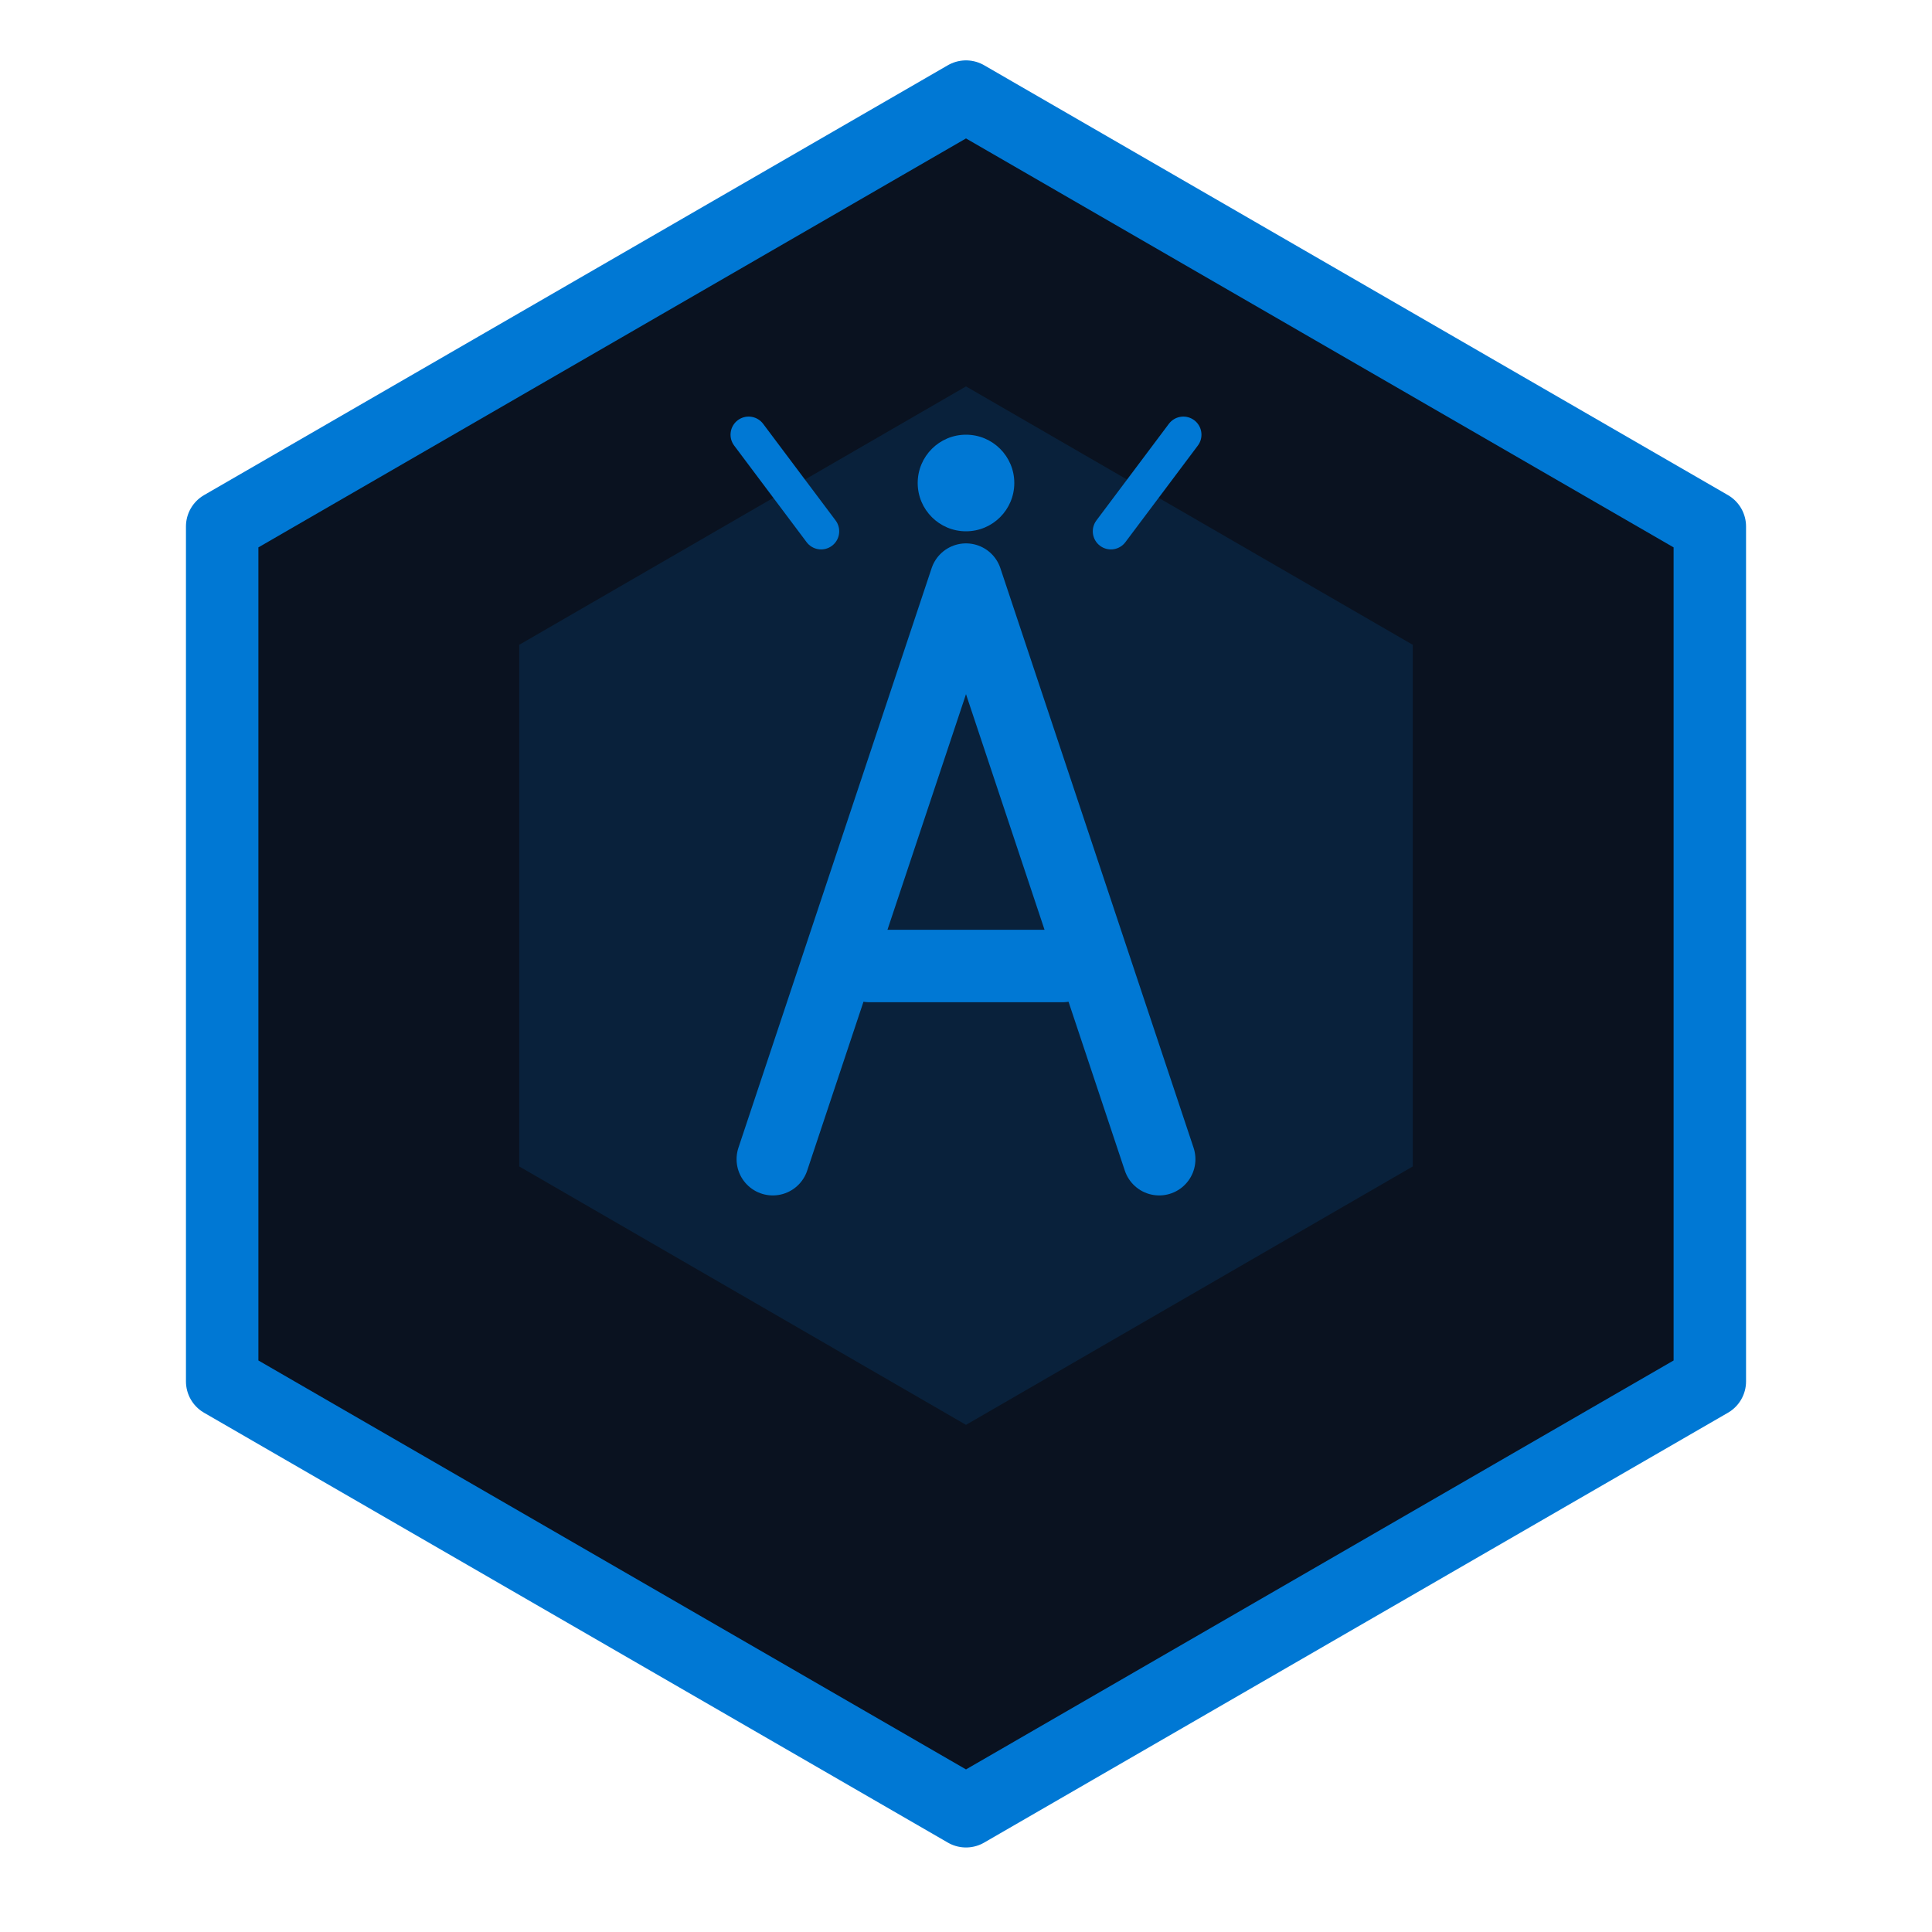
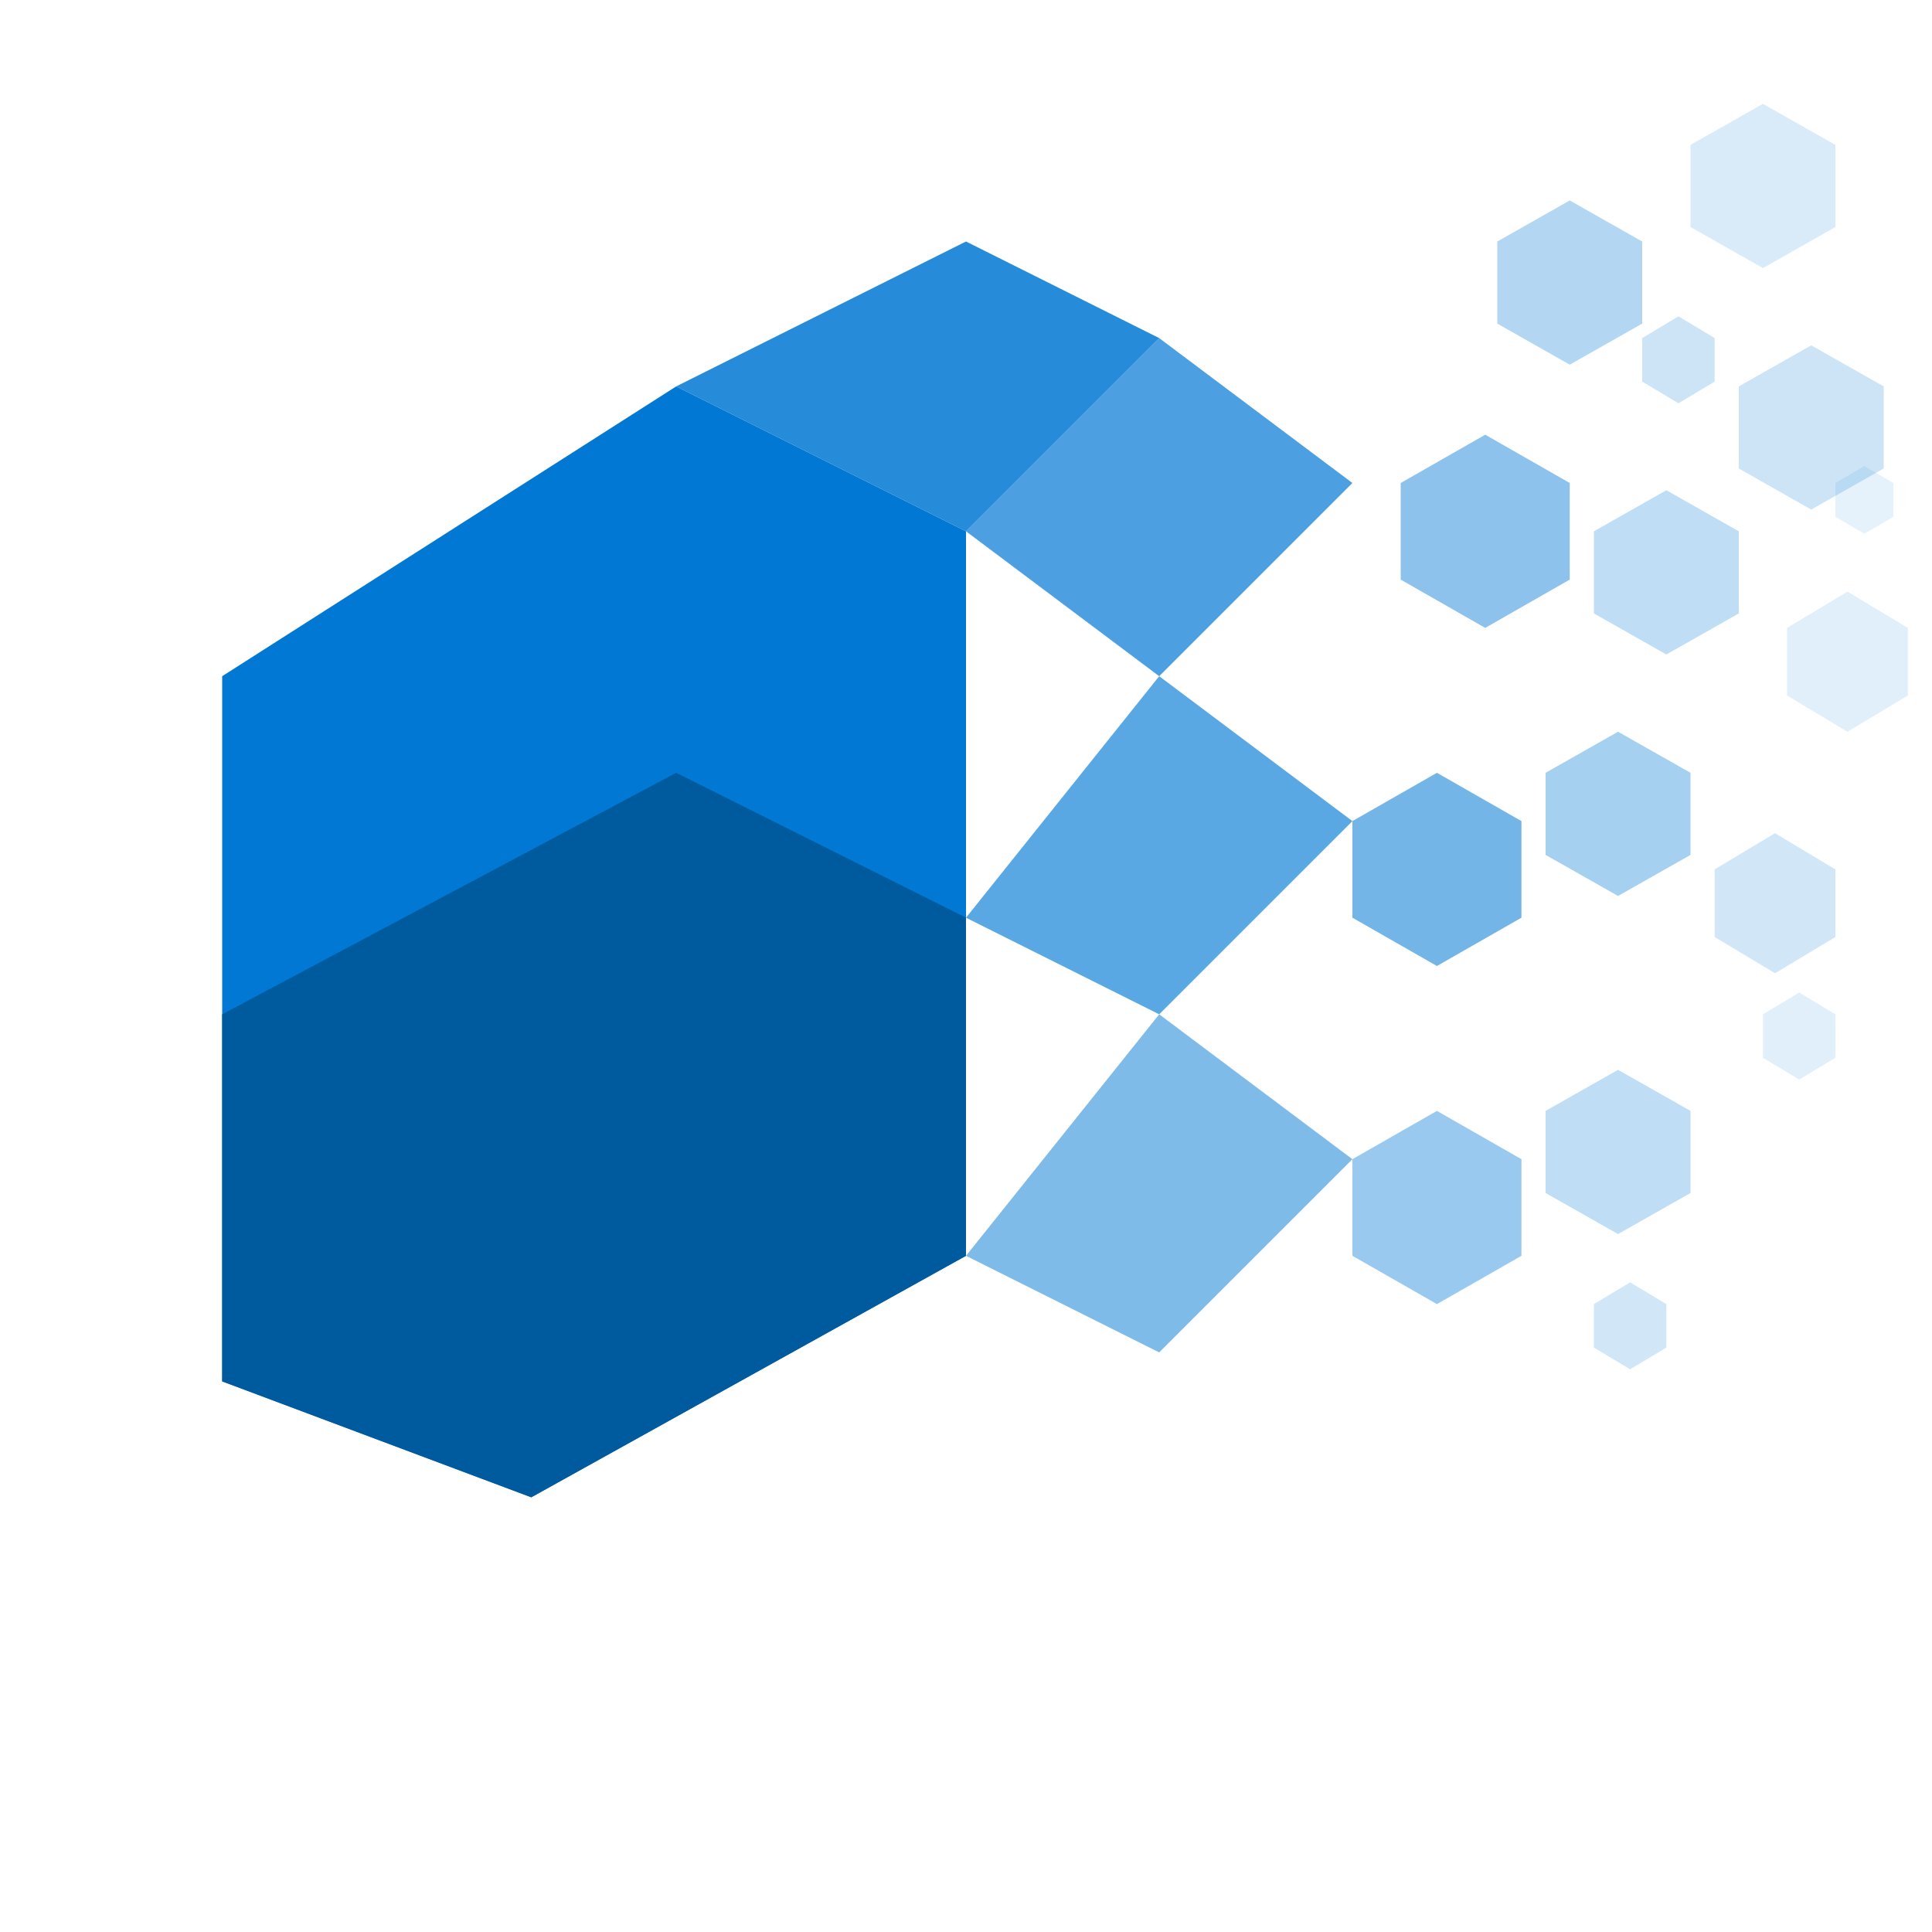
<svg xmlns="http://www.w3.org/2000/svg" viewBox="0 0 80 80" fill="none">
-   <polygon points="40,4 70.8,21.8 70.8,57.2 40,75 9.2,57.2 9.2,21.8" fill="#0A1220" stroke="#0078D4" stroke-width="3" stroke-linejoin="round" />
-   <polygon points="40,16 58.5,26.7 58.5,48.3 40,59 21.5,48.3 21.5,26.7" fill="#0078D4" opacity="0.15" />
-   <path d="M32,48 L40,24 L48,48 M36,40 L44,40" stroke="#0078D4" stroke-width="3" stroke-linecap="round" stroke-linejoin="round" fill="none" />
-   <circle cx="40" cy="20" r="2" fill="#0078D4" />
-   <line x1="34" y1="22" x2="31" y2="18" stroke="#0078D4" stroke-width="1.5" stroke-linecap="round" />
-   <line x1="46" y1="22" x2="49" y2="18" stroke="#0078D4" stroke-width="1.5" stroke-linecap="round" />
+   <path d="M9.2,57.2 L9.2,28 L28,16 L40,22 L40,52 L22,62 Z" fill="#0078D4" />
+   <path d="M9.2,57.2 L22,62 L40,52 L40,38 L28,32 L9.2,42 Z" fill="#005A9E" />
+   <path d="M28,16 L40,10 L48,14 L40,22 Z" fill="#0078D4" opacity="0.85" />
+   <path d="M40,22 L48,14 L56,20 L48,28 Z" fill="#0078D4" opacity="0.7" />
+   <path d="M40,38 L48,28 L56,34 L48,42 Z" fill="#0078D4" opacity="0.65" />
+   <path d="M40,52 L48,42 L56,48 L48,56 Z" fill="#0078D4" opacity="0.5" />
+   <polygon points="62,10 65,8.3 68,10 68,13.4 65,15.1 62,13.4" fill="#0078D4" opacity="0.3" />
+   <polygon points="70,6 73,4.3 76,6 76,9.4 73,11.1 70,9.4" fill="#0078D4" opacity="0.15" />
+   <polygon points="72,16 75,14.3 78,16 78,19.4 75,21.1 72,19.4" fill="#0078D4" opacity="0.2" />
+   <polygon points="58,20 61.5,18 65,20 65,24 61.5,26 58,24" fill="#0078D4" opacity="0.45" />
+   <polygon points="66,22 69,20.3 72,22 72,25.4 69,27.1 66,25.4" fill="#0078D4" opacity="0.25" />
+   <polygon points="74,26 76.5,24.5 79,26 79,28.8 76.5,30.3 74,28.8" fill="#0078D4" opacity="0.12" />
+   <polygon points="56,34 59.5,32 63,34 63,38 59.5,40 56,38" fill="#0078D4" opacity="0.55" />
+   <polygon points="64,32 67,30.3 70,32 70,35.4 67,37.1 64,35.4" fill="#0078D4" opacity="0.35" />
+   <polygon points="71,36 73.5,34.5 76,36 76,38.8 73.5,40.3 71,38.8" fill="#0078D4" opacity="0.18" />
+   <polygon points="56,48 59.5,46 63,48 63,52 59.5,54 56,52" fill="#0078D4" opacity="0.4" />
+   <polygon points="64,46 67,44.3 70,46 70,49.4 67,51.1 64,49.4" fill="#0078D4" opacity="0.25" />
+   <polygon points="68,14 69.5,13.1 71,14 71,15.8 69.5,16.7 68,15.8" fill="#0078D4" opacity="0.2" />
+   <polygon points="76,20 77.2,19.3 78.4,20 78.4,21.4 77.2,22.1 76,21.4" fill="#0078D4" opacity="0.1" />
+   <polygon points="73,42 74.5,41.1 76,42 76,43.8 74.5,44.7 73,43.8" fill="#0078D4" opacity="0.12" />
+   <polygon points="66,54 67.5,53.1 69,54 69,55.8 67.5,56.7 66,55.8" fill="#0078D4" opacity="0.18" />
</svg>
